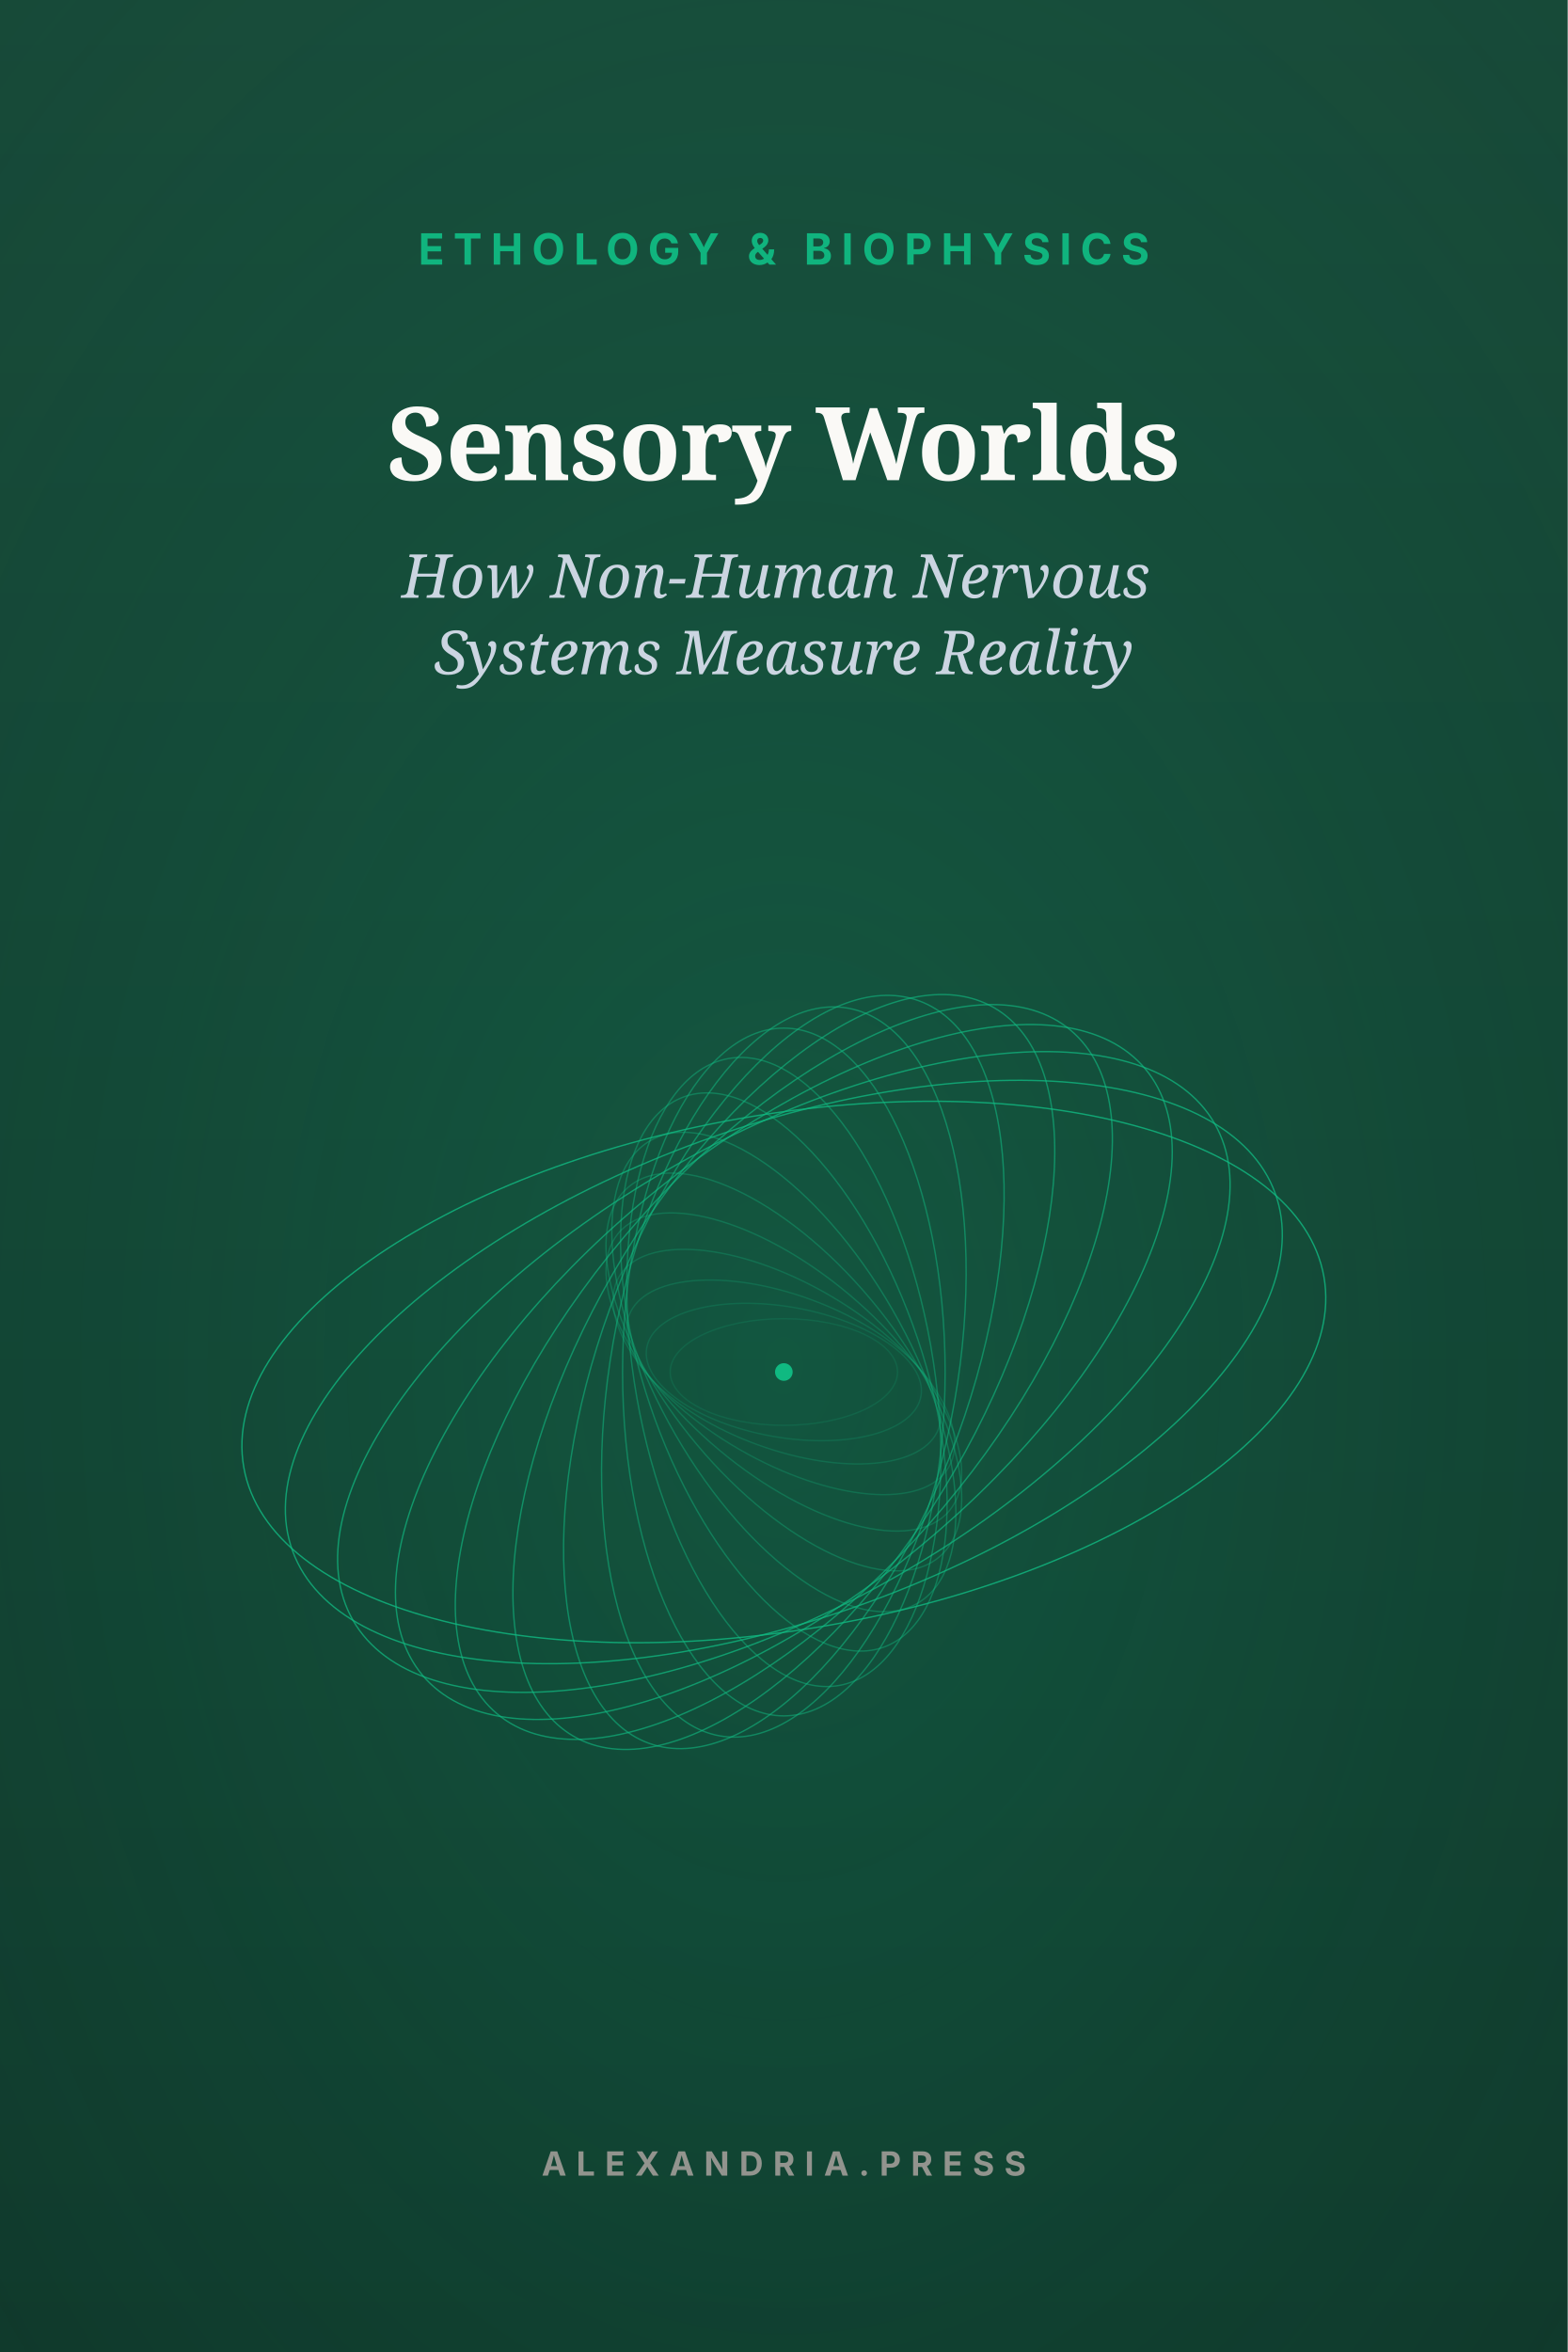
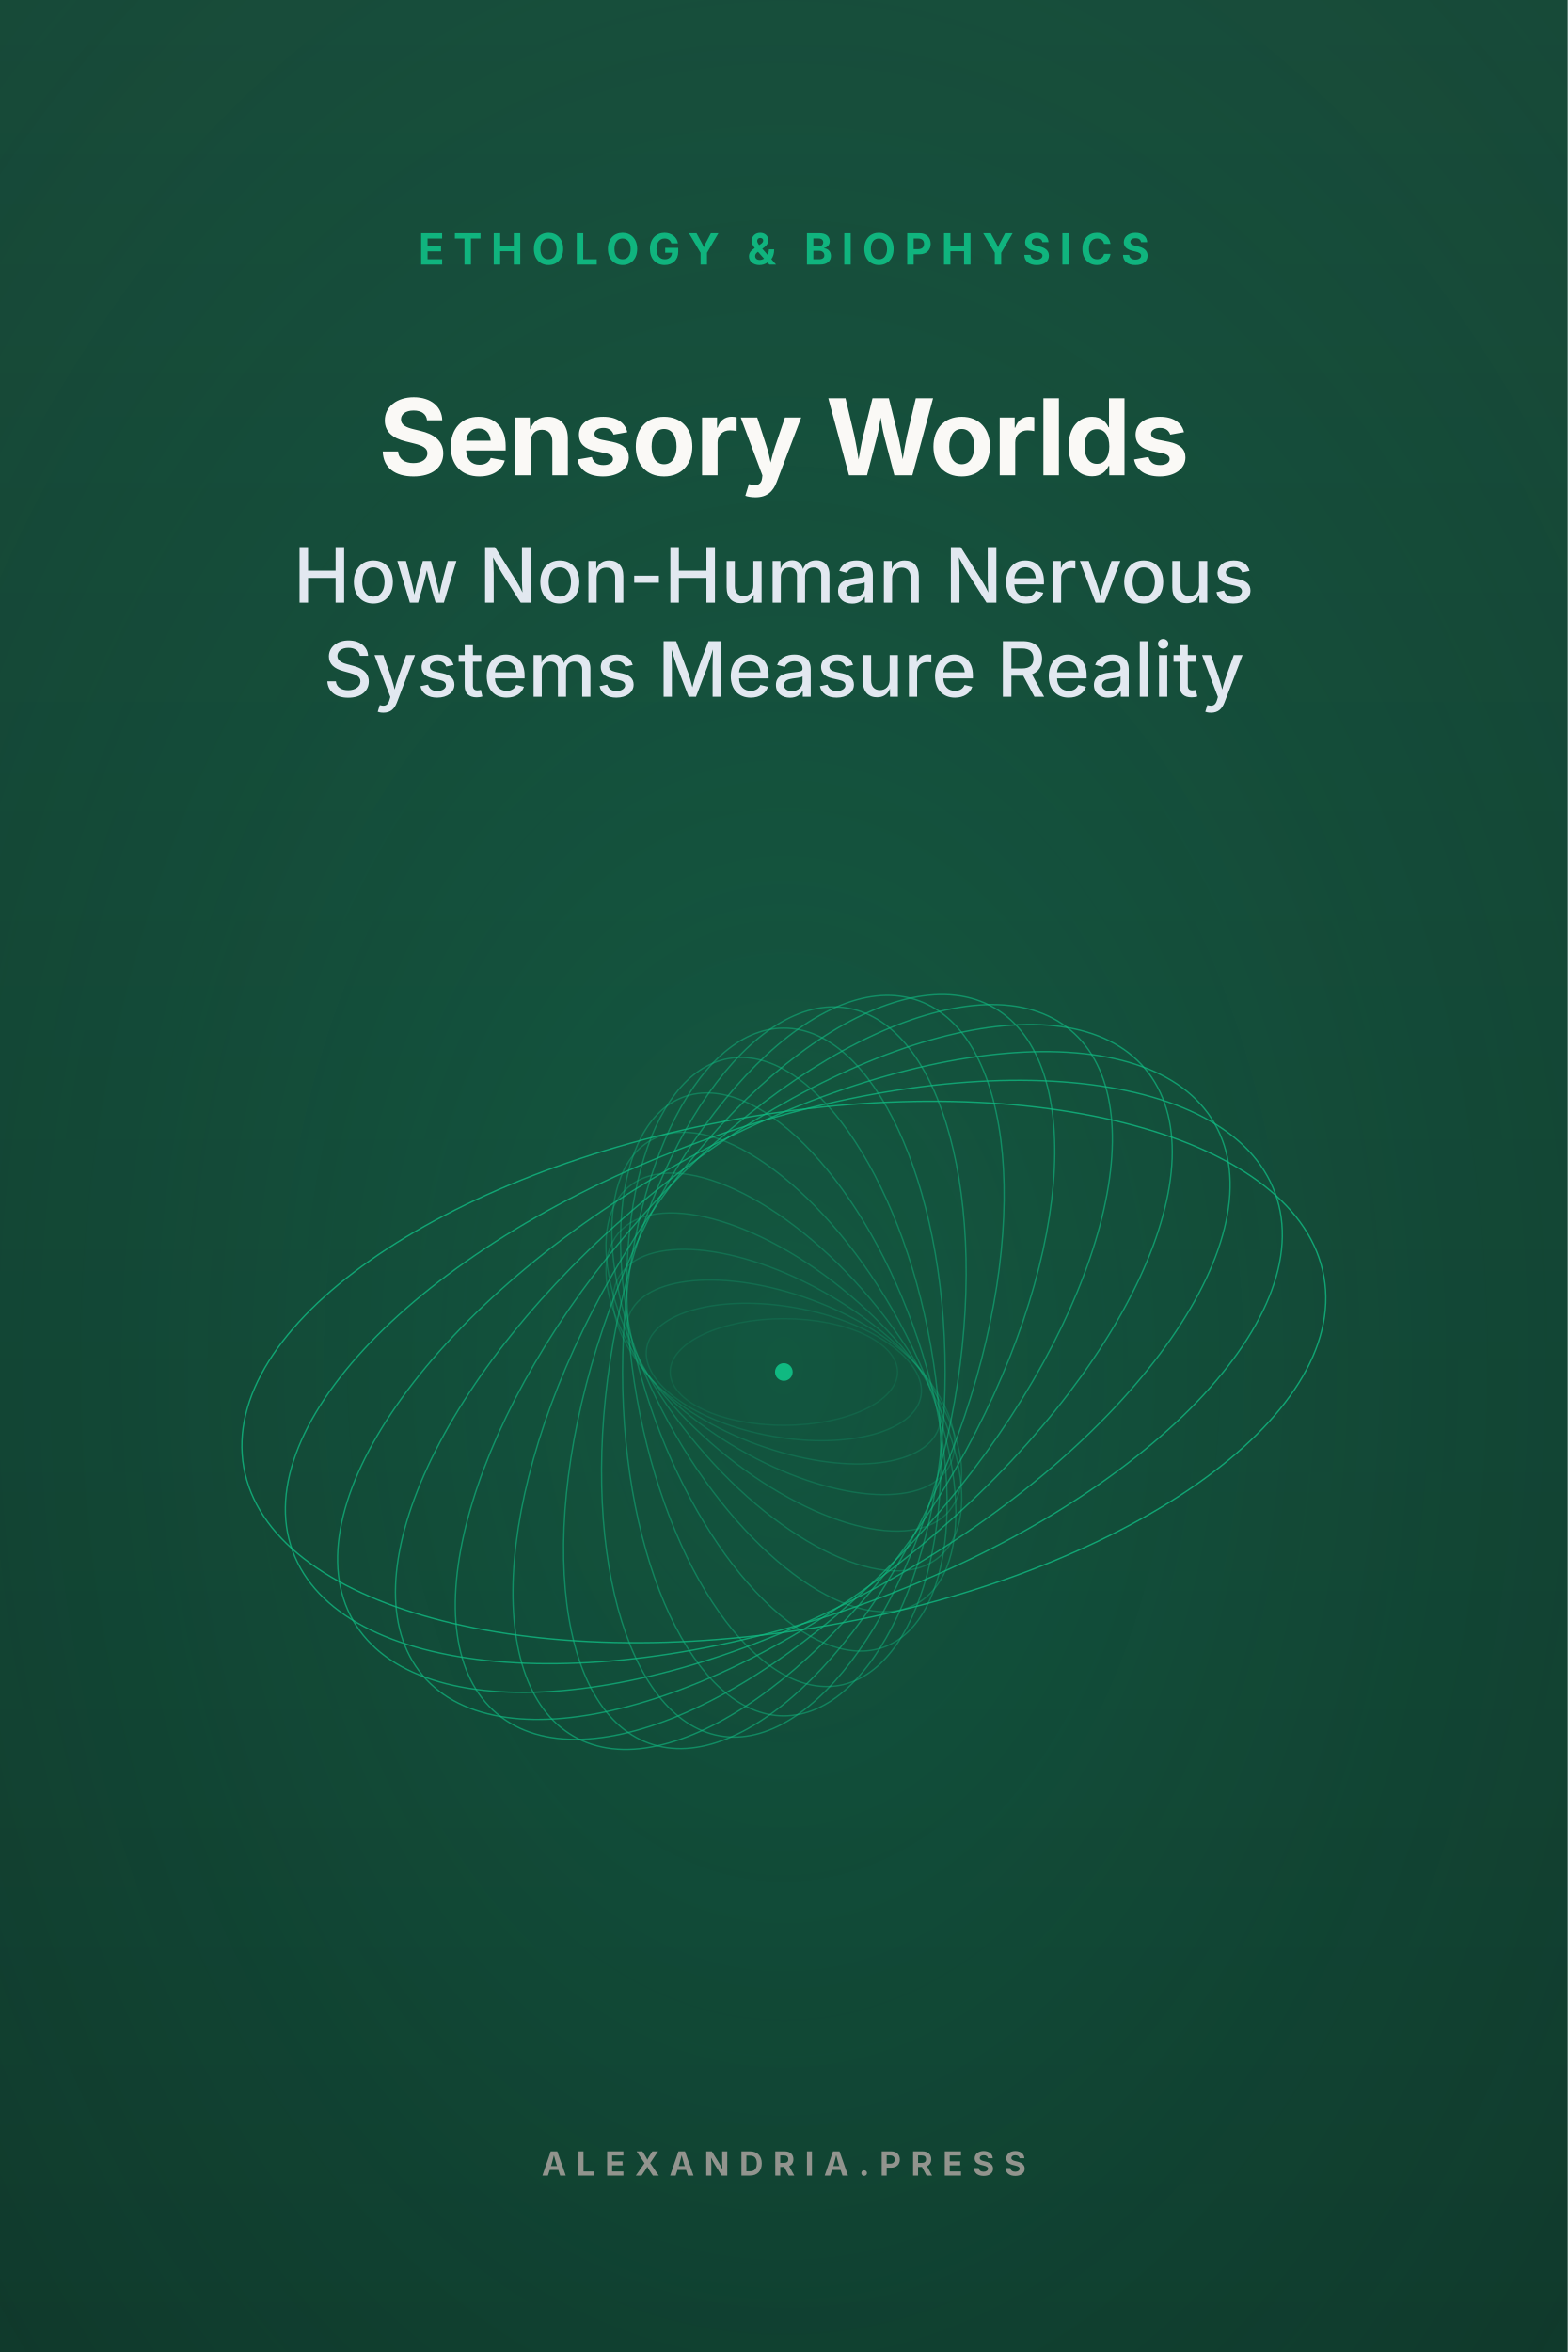
<svg xmlns="http://www.w3.org/2000/svg" viewBox="0 0 1600 2400" width="100%" height="100%">
  <defs>
    <linearGradient id="bg-sensory-worlds" x1="0%" y1="0%" x2="0%" y2="100%">
      <stop offset="0%" stop-color="#184032" />
      <stop offset="60%" stop-color="#133328" />
      <stop offset="100%" stop-color="#102b22" />
    </linearGradient>
    <radialGradient id="halo-sensory-worlds" cx="50%" cy="58%" r="75%">
      <stop offset="0%" stop-color="#10b981" stop-opacity="0.26" />
      <stop offset="55%" stop-color="#10b981" stop-opacity="0.15" />
      <stop offset="100%" stop-color="#10b981" stop-opacity="0.08" />
    </radialGradient>
  </defs>
  <rect width="1600" height="2400" fill="url(#bg-sensory-worlds)" />
  <rect width="1600" height="2400" fill="url(#halo-sensory-worlds)" />
  <g text-anchor="middle" font-family="'Inter', -apple-system, sans-serif">
    <text x="800" y="270" font-size="44" font-weight="700" letter-spacing="9" fill="#10b981" opacity="0.95">ETHOLOGY &amp; BIOPHYSICS</text>
  </g>
  <g text-anchor="middle">
-     <text x="800" y="490" font-family="'Literata', Georgia, serif" font-size="104" font-weight="700" letter-spacing="-0.01em" fill="#faf9f6">
+     <text x="800" y="485" font-family="'Inter', -apple-system, BlinkMacSystemFont, 'Segoe UI', sans-serif" font-size="108" font-weight="700" letter-spacing="-0.01em" fill="#faf9f6">
      Sensory Worlds
    </text>
-     <text x="800" y="610" font-family="'Literata', Georgia, serif" font-size="62" font-weight="400" font-style="italic" fill="#cbd5e1">
+     <text x="800" y="615" font-family="'Inter', -apple-system, BlinkMacSystemFont, 'Segoe UI', sans-serif" font-size="78" font-weight="500" fill="#e2e8f0">
      <tspan x="800" dy="0">How Non-Human Nervous</tspan>
-       <tspan x="800" dy="78">Systems Measure Reality</tspan>
+       <tspan x="800" dy="96">Systems Measure Reality</tspan>
    </text>
  </g>
  <g class="emblem-harmonic">
    <ellipse cx="800" cy="1400" rx="116.0" ry="54.4" transform="rotate(0 800 1400)" stroke="#10b981" stroke-width="1.4" fill="none" opacity="0.16" />
    <ellipse cx="800" cy="1400" rx="142.1" ry="66.6" transform="rotate(10 800 1400)" stroke="#10b981" stroke-width="1.4" fill="none" opacity="0.20" />
    <ellipse cx="800" cy="1400" rx="168.2" ry="78.9" transform="rotate(20 800 1400)" stroke="#10b981" stroke-width="1.4" fill="none" opacity="0.24" />
    <ellipse cx="800" cy="1400" rx="194.3" ry="91.1" transform="rotate(30 800 1400)" stroke="#10b981" stroke-width="1.4" fill="none" opacity="0.27" />
    <ellipse cx="800" cy="1400" rx="220.4" ry="103.4" transform="rotate(40 800 1400)" stroke="#10b981" stroke-width="1.4" fill="none" opacity="0.31" />
    <ellipse cx="800" cy="1400" rx="246.5" ry="115.6" transform="rotate(50 800 1400)" stroke="#10b981" stroke-width="1.4" fill="none" opacity="0.35" />
    <ellipse cx="800" cy="1400" rx="272.6" ry="127.8" transform="rotate(60 800 1400)" stroke="#10b981" stroke-width="1.4" fill="none" opacity="0.39" />
    <ellipse cx="800" cy="1400" rx="298.7" ry="140.1" transform="rotate(70 800 1400)" stroke="#10b981" stroke-width="1.4" fill="none" opacity="0.43" />
    <ellipse cx="800" cy="1400" rx="324.8" ry="152.3" transform="rotate(80 800 1400)" stroke="#10b981" stroke-width="1.4" fill="none" opacity="0.46" />
    <ellipse cx="800" cy="1400" rx="350.9" ry="164.6" transform="rotate(90 800 1400)" stroke="#10b981" stroke-width="1.4" fill="none" opacity="0.50" />
    <ellipse cx="800" cy="1400" rx="377.0" ry="176.8" transform="rotate(100 800 1400)" stroke="#10b981" stroke-width="1.4" fill="none" opacity="0.54" />
    <ellipse cx="800" cy="1400" rx="403.1" ry="189.0" transform="rotate(110 800 1400)" stroke="#10b981" stroke-width="1.4" fill="none" opacity="0.58" />
    <ellipse cx="800" cy="1400" rx="429.2" ry="201.3" transform="rotate(120 800 1400)" stroke="#10b981" stroke-width="1.4" fill="none" opacity="0.62" />
    <ellipse cx="800" cy="1400" rx="455.3" ry="213.5" transform="rotate(130 800 1400)" stroke="#10b981" stroke-width="1.4" fill="none" opacity="0.65" />
    <ellipse cx="800" cy="1400" rx="481.4" ry="225.8" transform="rotate(140 800 1400)" stroke="#10b981" stroke-width="1.4" fill="none" opacity="0.69" />
    <ellipse cx="800" cy="1400" rx="507.5" ry="238.0" transform="rotate(150 800 1400)" stroke="#10b981" stroke-width="1.4" fill="none" opacity="0.73" />
    <ellipse cx="800" cy="1400" rx="533.6" ry="250.2" transform="rotate(160 800 1400)" stroke="#10b981" stroke-width="1.4" fill="none" opacity="0.77" />
    <ellipse cx="800" cy="1400" rx="559.7" ry="262.5" transform="rotate(170 800 1400)" stroke="#10b981" stroke-width="1.4" fill="none" opacity="0.81" />
    <circle cx="800" cy="1400" r="9" fill="#10b981" />
  </g>
  <g text-anchor="middle" font-family="'Inter', -apple-system, sans-serif">
    <text x="800" y="2220" font-size="34" font-weight="700" letter-spacing="10" fill="#a8a29e" opacity="0.85">ALEXANDRIA.PRESS</text>
  </g>
</svg>
